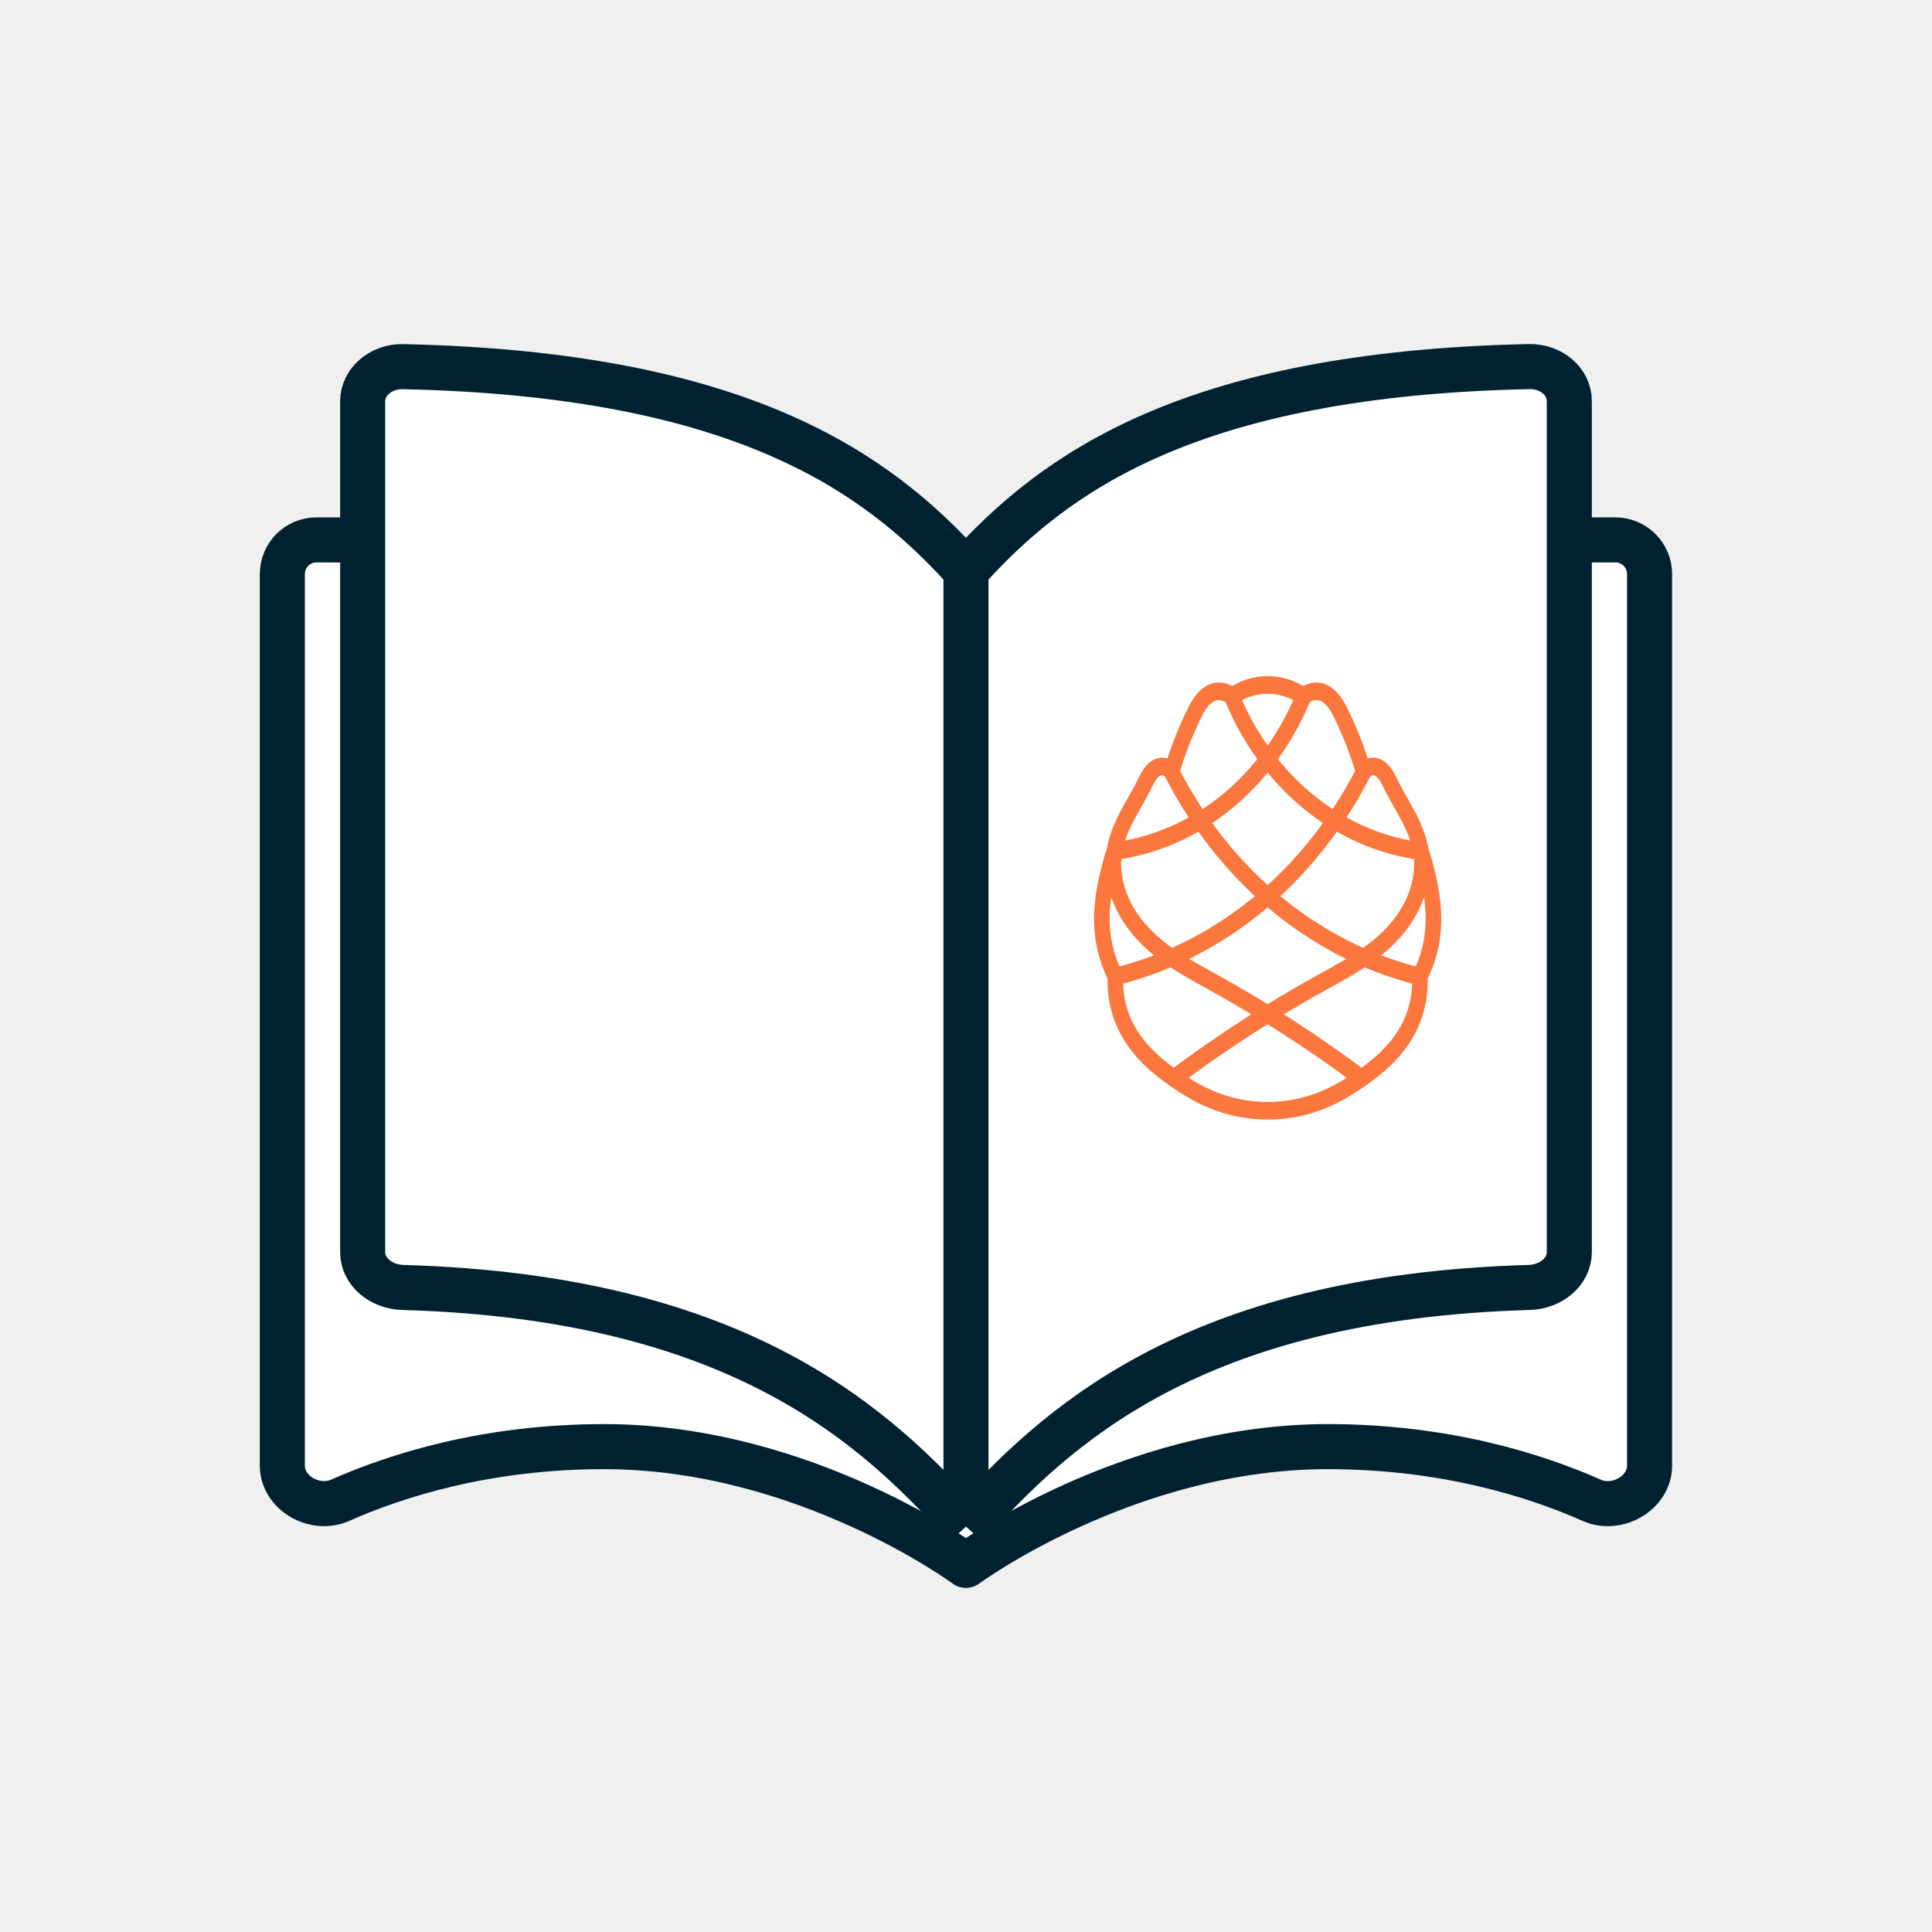
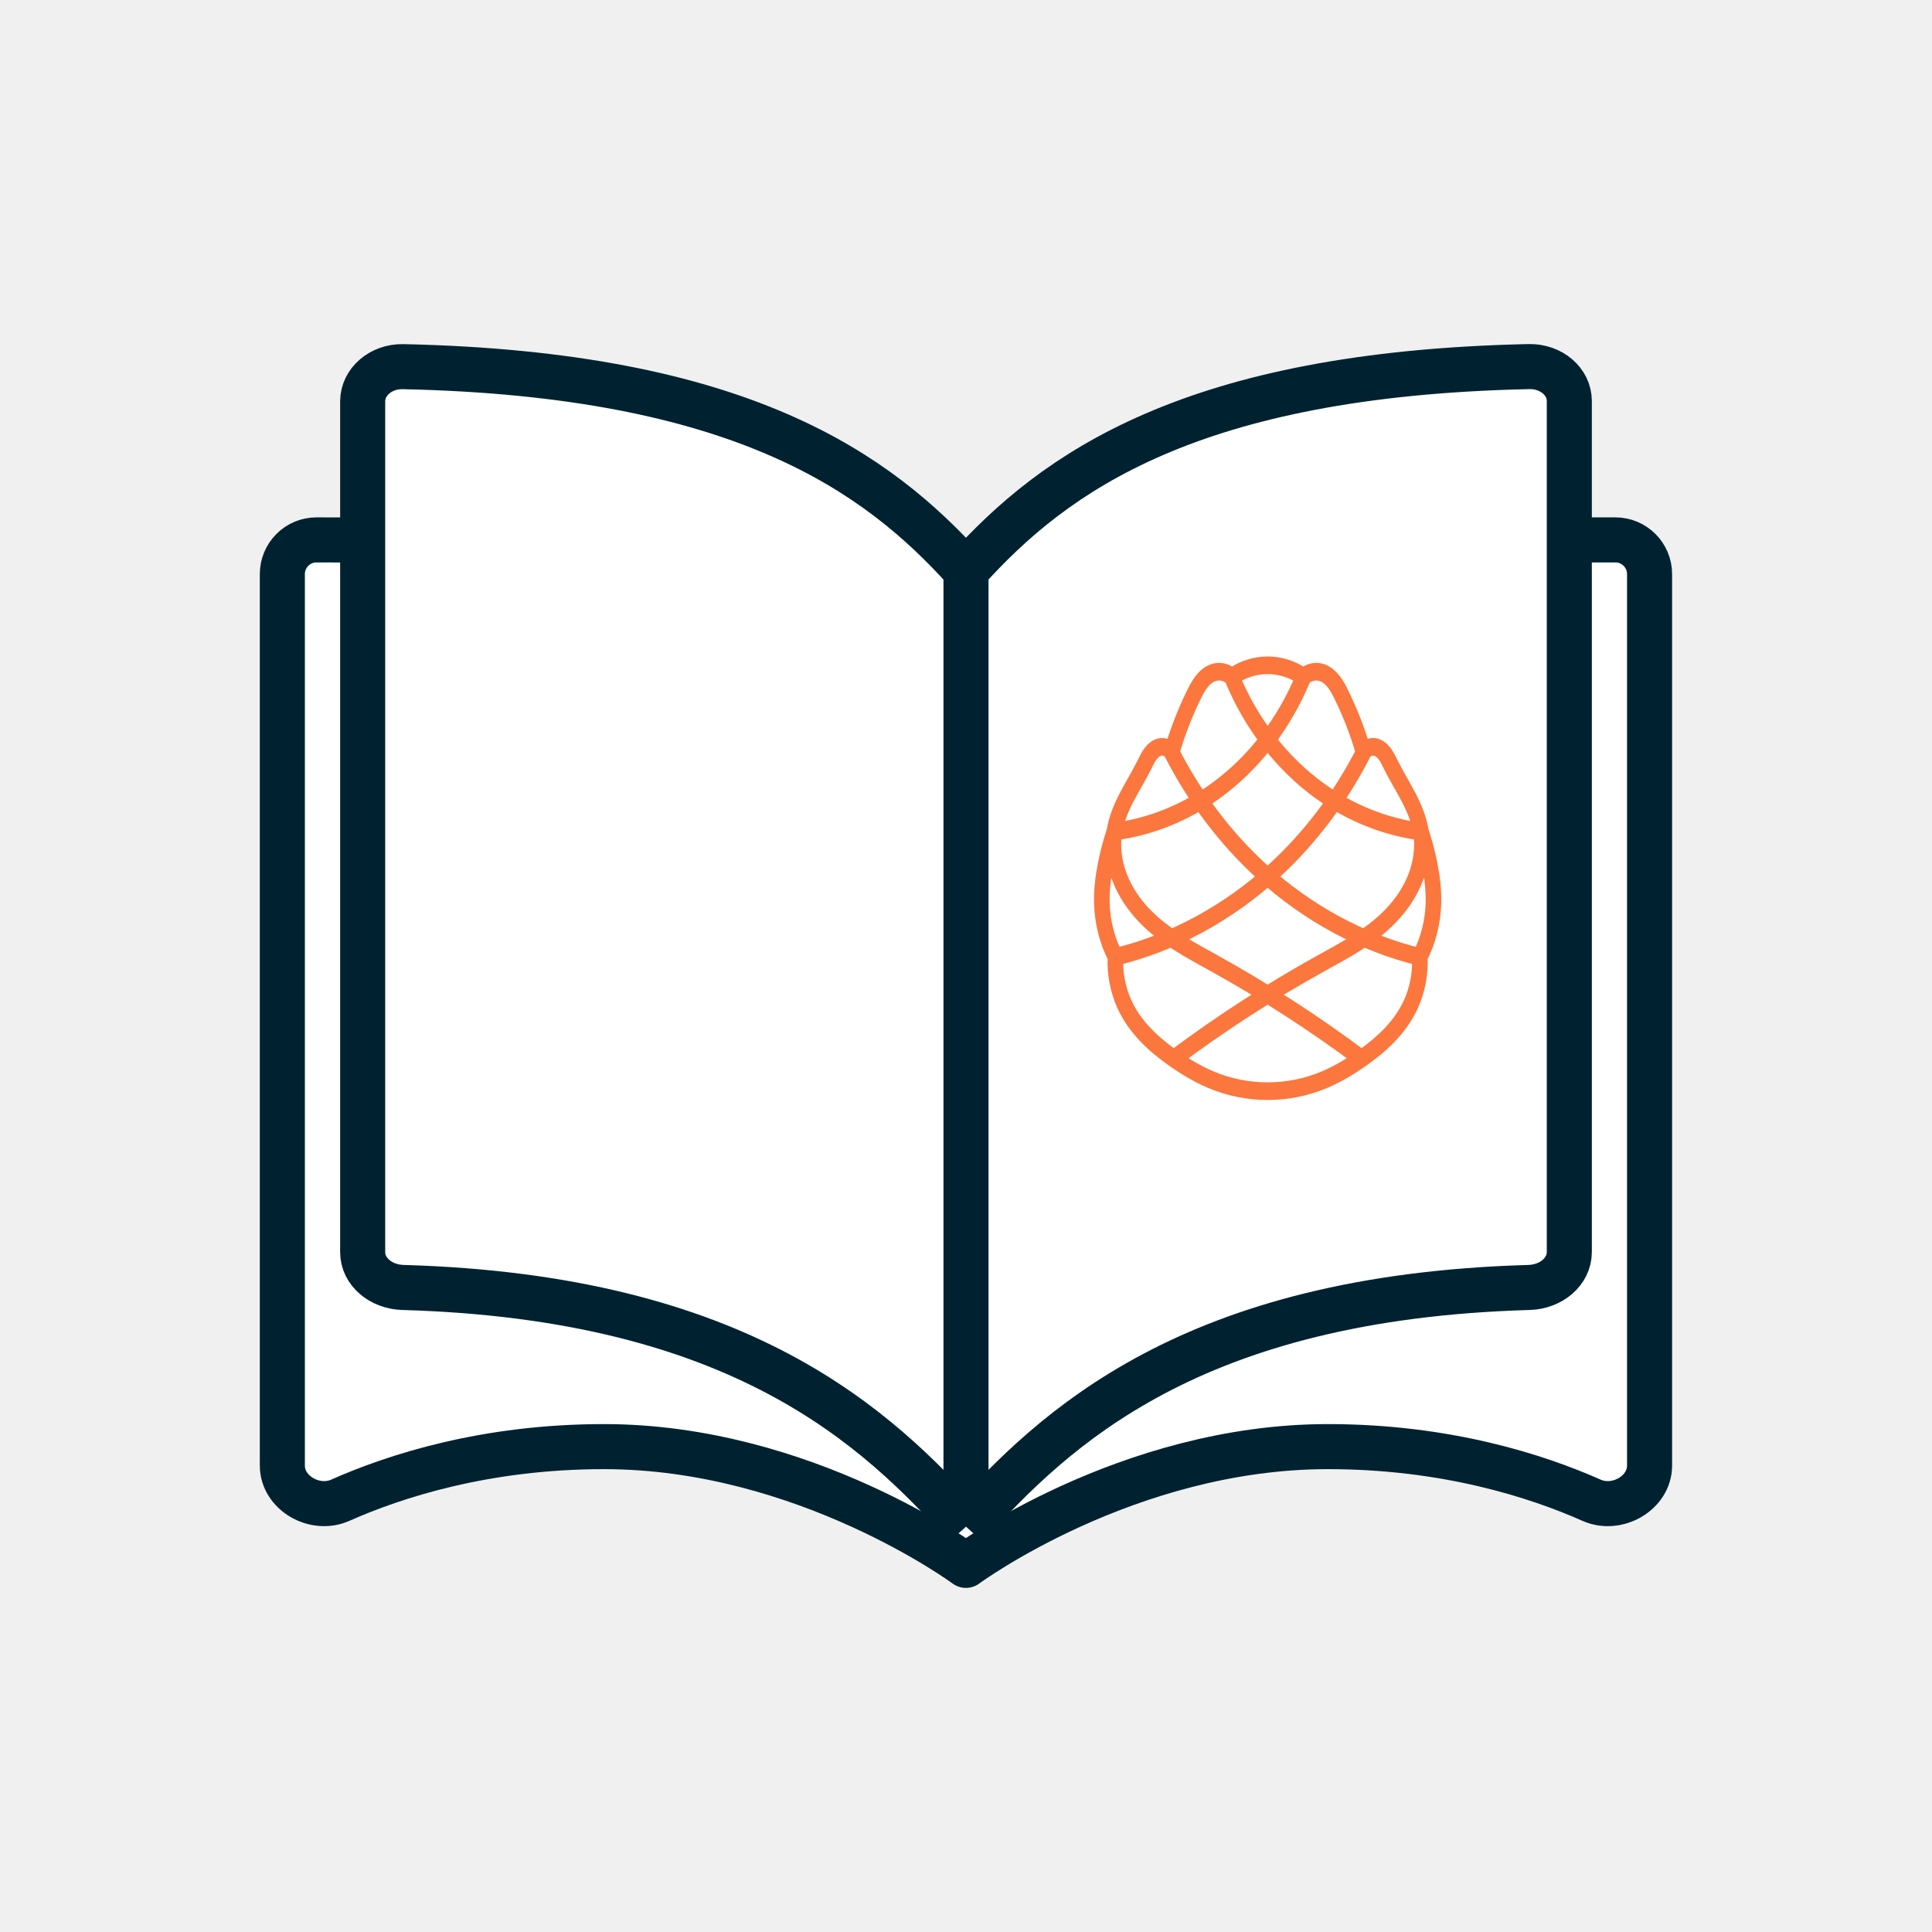
<svg xmlns="http://www.w3.org/2000/svg" xmlns:xlink="http://www.w3.org/1999/xlink" width="30mm" height="30mm" viewBox="0 0 30 30" version="1.1" id="svg1">
  <defs id="defs1">
    <linearGradient id="linearGradient7">
      <stop style="stop-color:#000000;stop-opacity:1;" offset="0" id="stop7" />
      <stop style="stop-color:#000000;stop-opacity:0;" offset="1" id="stop8" />
    </linearGradient>
    <linearGradient xlink:href="#linearGradient7" id="linearGradient8" x1="-0.5" y1="148.5" x2="297.499" y2="148.5" gradientUnits="userSpaceOnUse" />
  </defs>
  <g id="g68" transform="matrix(4.012222,0,0,4.012222,240.2298,350.2079)" style="fill:#ffffff;stroke-width:0.174;stroke-dasharray:none">
    <g id="g12" transform="matrix(0.2645833,0,0,0.2645833,-82.8446,-47.92183)" style="fill:#ffffff;stroke:#002230;stroke-width:0.659;stroke-dasharray:none;stroke-opacity:1">
      <path d="m 93.396,-140.872 -1.95,-0.006 c -0.276,-8e-4 -0.5,0.224 -0.5,0.5 v 13.039 c 0,0.405 0.477,0.673 0.846,0.509 0.795,-0.353 2.122,-0.785 3.859,-0.785 2.941,0 5.294,1.737 5.294,1.737 0,0 2.353,-1.737 5.294,-1.737 1.737,0 3.064,0.432 3.859,0.785 0.37,0.164 0.847,-0.104 0.847,-0.509 v -13.039 c 0,-0.276 -0.224,-0.5 -0.5,-0.5 h -1.95 v 10.595 l -15.1,-0.105 z" stroke="#000000" stroke-linejoin="round" id="path2" style="fill:#ffffff;stroke:#002230;stroke-width:0.659;stroke-dasharray:none;stroke-opacity:1" />
      <path d="m 100.946,-140.425 c -1.294,-1.44 -3.29,-2.881 -8.235,-2.987 -0.325,-0.007 -0.59,0.224 -0.59,0.508 0,2.107 0,10.086 0,12.445 0,0.284 0.265,0.507 0.59,0.516 4.945,0.141 6.941,2.058 8.235,3.499 m 0,-13.982 c 1.294,-1.44 3.29,-2.881 8.235,-2.987 0.325,-0.007 0.59,0.219 0.59,0.503 0,2.356 0,10.094 0,12.45 0,0.284 -0.265,0.508 -0.59,0.517 -4.945,0.141 -6.941,2.058 -8.235,3.499 m 0,-13.982 v 13.982" stroke="#000000" stroke-linejoin="round" id="path1" style="fill:#ffffff;stroke:#002230;stroke-width:0.659;stroke-dasharray:none;stroke-opacity:1" />
    </g>
  </g>
-   <path id="path148077-1-6-5-6-7-2" style="display:inline;fill:none;stroke:#fb773e;stroke-width:2.785;stroke-linecap:butt;stroke-linejoin:miter;stroke-dasharray:none;stroke-opacity:1" d="m 752.187,-246.494 c -10.296,-2.22 -20.056,-6.889 -28.246,-13.512 -6.449,-5.215 -11.925,-11.629 -16.064,-18.817 m 33.895,48.402 c -8.375,-5.542 -17.105,-10.546 -26.12,-14.971 -4.455,-2.187 -9.061,-4.287 -12.699,-7.664 -1.819,-1.688 -3.373,-3.692 -4.362,-5.968 -0.99,-2.276 -1.395,-4.834 -0.951,-7.275 0.353,-1.94 1.222,-3.75 2.223,-5.449 1.001,-1.699 2.142,-3.314 3.107,-5.034 0.354,-0.632 0.689,-1.284 1.163,-1.832 0.237,-0.274 0.508,-0.521 0.818,-0.71 0.309,-0.189 0.657,-0.319 1.018,-0.356 0.363,-0.037 0.736,0.024 1.07,0.173 0.333,0.15 0.626,0.388 0.84,0.684 1.02,-3.135 2.341,-6.173 3.938,-9.058 0.401,-0.724 0.822,-1.442 1.363,-2.067 0.541,-0.625 1.214,-1.157 1.997,-1.424 0.573,-0.195 1.196,-0.243 1.792,-0.136 0.596,0.106 1.164,0.365 1.634,0.746 1.007,-0.619 2.104,-1.091 3.246,-1.397 2.061,-0.552 4.267,-0.552 6.328,0 1.142,0.306 2.239,0.778 3.246,1.397 0.47,-0.381 1.038,-0.64 1.634,-0.746 0.596,-0.106 1.219,-0.059 1.792,0.137 0.783,0.267 1.455,0.799 1.996,1.424 0.541,0.625 0.963,1.344 1.363,2.067 1.598,2.885 2.922,5.923 3.947,9.058 0.213,-0.295 0.505,-0.532 0.836,-0.682 0.332,-0.15 0.702,-0.211 1.065,-0.176 0.361,0.035 0.71,0.165 1.02,0.353 0.31,0.189 0.583,0.435 0.82,0.71 0.475,0.549 0.811,1.201 1.166,1.835 0.965,1.719 2.104,3.334 3.103,5.034 0.999,1.699 1.866,3.51 2.216,5.449 0.442,2.442 0.035,4.999 -0.956,7.274 -0.99,2.275 -2.544,4.278 -4.362,5.967 -3.637,3.377 -8.241,5.478 -12.695,7.666 -9.013,4.428 -17.744,9.432 -26.12,14.971 m 44.133,-35.878 c 0.641,1.696 1.162,3.437 1.558,5.207 0.448,2.002 0.736,4.051 0.673,6.102 -0.091,2.974 -0.932,5.923 -2.426,8.497 0.139,2.573 -0.418,5.18 -1.597,7.472 -1.901,3.697 -5.284,6.411 -8.818,8.601 -2.096,1.299 -4.286,2.458 -6.594,3.324 -6.484,2.434 -13.851,2.434 -20.335,0 -2.308,-0.867 -4.498,-2.026 -6.594,-3.324 -3.534,-2.189 -6.919,-4.902 -8.818,-8.601 -1.177,-2.292 -1.731,-4.9 -1.587,-7.472 -1.498,-2.572 -2.344,-5.522 -2.435,-8.497 -0.063,-2.051 0.225,-4.1 0.673,-6.102 0.396,-1.769 0.917,-3.511 1.558,-5.207 m 33.78,-24.462 c -3.391,7.36 -8.935,13.713 -15.768,18.07 -5.418,3.455 -11.628,5.659 -18.012,6.393 m 20.961,-24.462 c 3.391,7.36 8.935,13.713 15.768,18.07 5.418,3.455 11.629,5.659 18.012,6.393 m -10.228,-12.523 c -4.143,7.187 -9.622,13.601 -16.074,18.817 -8.188,6.62 -17.944,11.288 -28.236,13.512" class="UnoptimicedTransforms" transform="matrix(-0.08696601,0,0,0.09825622,82.73524,39.38231)" />
+   <path id="path148077-1-6-5-6-7-2" style="display:inline;fill:none;stroke:#fb773e;stroke-width:2.785;stroke-linecap:butt;stroke-linejoin:miter;stroke-dasharray:none;stroke-opacity:1" d="m 752.187,-246.494 c -10.296,-2.22 -20.056,-6.889 -28.246,-13.512 -6.449,-5.215 -11.925,-11.629 -16.064,-18.817 m 33.895,48.402 c -8.375,-5.542 -17.105,-10.546 -26.12,-14.971 -4.455,-2.187 -9.061,-4.287 -12.699,-7.664 -1.819,-1.688 -3.373,-3.692 -4.362,-5.968 -0.99,-2.276 -1.395,-4.834 -0.951,-7.275 0.353,-1.94 1.222,-3.75 2.223,-5.449 1.001,-1.699 2.142,-3.314 3.107,-5.034 0.354,-0.632 0.689,-1.284 1.163,-1.832 0.237,-0.274 0.508,-0.521 0.818,-0.71 0.309,-0.189 0.657,-0.319 1.018,-0.356 0.363,-0.037 0.736,0.024 1.07,0.173 0.333,0.15 0.626,0.388 0.84,0.684 1.02,-3.135 2.341,-6.173 3.938,-9.058 0.401,-0.724 0.822,-1.442 1.363,-2.067 0.541,-0.625 1.214,-1.157 1.997,-1.424 0.573,-0.195 1.196,-0.243 1.792,-0.136 0.596,0.106 1.164,0.365 1.634,0.746 1.007,-0.619 2.104,-1.091 3.246,-1.397 2.061,-0.552 4.267,-0.552 6.328,0 1.142,0.306 2.239,0.778 3.246,1.397 0.47,-0.381 1.038,-0.64 1.634,-0.746 0.596,-0.106 1.219,-0.059 1.792,0.137 0.783,0.267 1.455,0.799 1.996,1.424 0.541,0.625 0.963,1.344 1.363,2.067 1.598,2.885 2.922,5.923 3.947,9.058 0.213,-0.295 0.505,-0.532 0.836,-0.682 0.332,-0.15 0.702,-0.211 1.065,-0.176 0.361,0.035 0.71,0.165 1.02,0.353 0.31,0.189 0.583,0.435 0.82,0.71 0.475,0.549 0.811,1.201 1.166,1.835 0.965,1.719 2.104,3.334 3.103,5.034 0.999,1.699 1.866,3.51 2.216,5.449 0.442,2.442 0.035,4.999 -0.956,7.274 -0.99,2.275 -2.544,4.278 -4.362,5.967 -3.637,3.377 -8.241,5.478 -12.695,7.666 -9.013,4.428 -17.744,9.432 -26.12,14.971 m 44.133,-35.878 c 0.641,1.696 1.162,3.437 1.558,5.207 0.448,2.002 0.736,4.051 0.673,6.102 -0.091,2.974 -0.932,5.923 -2.426,8.497 0.139,2.573 -0.418,5.18 -1.597,7.472 -1.901,3.697 -5.284,6.411 -8.818,8.601 -2.096,1.299 -4.286,2.458 -6.594,3.324 -6.484,2.434 -13.851,2.434 -20.335,0 -2.308,-0.867 -4.498,-2.026 -6.594,-3.324 -3.534,-2.189 -6.919,-4.902 -8.818,-8.601 -1.177,-2.292 -1.731,-4.9 -1.587,-7.472 -1.498,-2.572 -2.344,-5.522 -2.435,-8.497 -0.063,-2.051 0.225,-4.1 0.673,-6.102 0.396,-1.769 0.917,-3.511 1.558,-5.207 m 33.78,-24.462 c -3.391,7.36 -8.935,13.713 -15.768,18.07 -5.418,3.455 -11.628,5.659 -18.012,6.393 m 20.961,-24.462 c 3.391,7.36 8.935,13.713 15.768,18.07 5.418,3.455 11.629,5.659 18.012,6.393 m -10.228,-12.523 c -4.143,7.187 -9.622,13.601 -16.074,18.817 -8.188,6.62 -17.944,11.288 -28.236,13.512" class="UnoptimicedTransforms" transform="matrix(-0.08696601,0,0,0.09825622,82.73524,39.07802)" />
  <g id="SVGRepo_bgCarrier" stroke-width="0" transform="matrix(0.2645833,0,0,0.2645833,-37.30625,-56.35625)" />
  <g id="SVGRepo_bgCarrier-9" stroke-width="0" transform="matrix(0.2645833,0,0,0.2645833,-59.26667,-86.78333)" style="stroke:#002230;stroke-width:0;stroke-dasharray:none;stroke-opacity:1" />
  <g id="SVGRepo_tracerCarrier" stroke-linecap="round" stroke-linejoin="round" transform="matrix(0.2645833,0,0,0.2645833,-59.26667,-86.78333)" style="stroke:#002230;stroke-width:0.1;stroke-dasharray:none;stroke-opacity:1" />
</svg>
